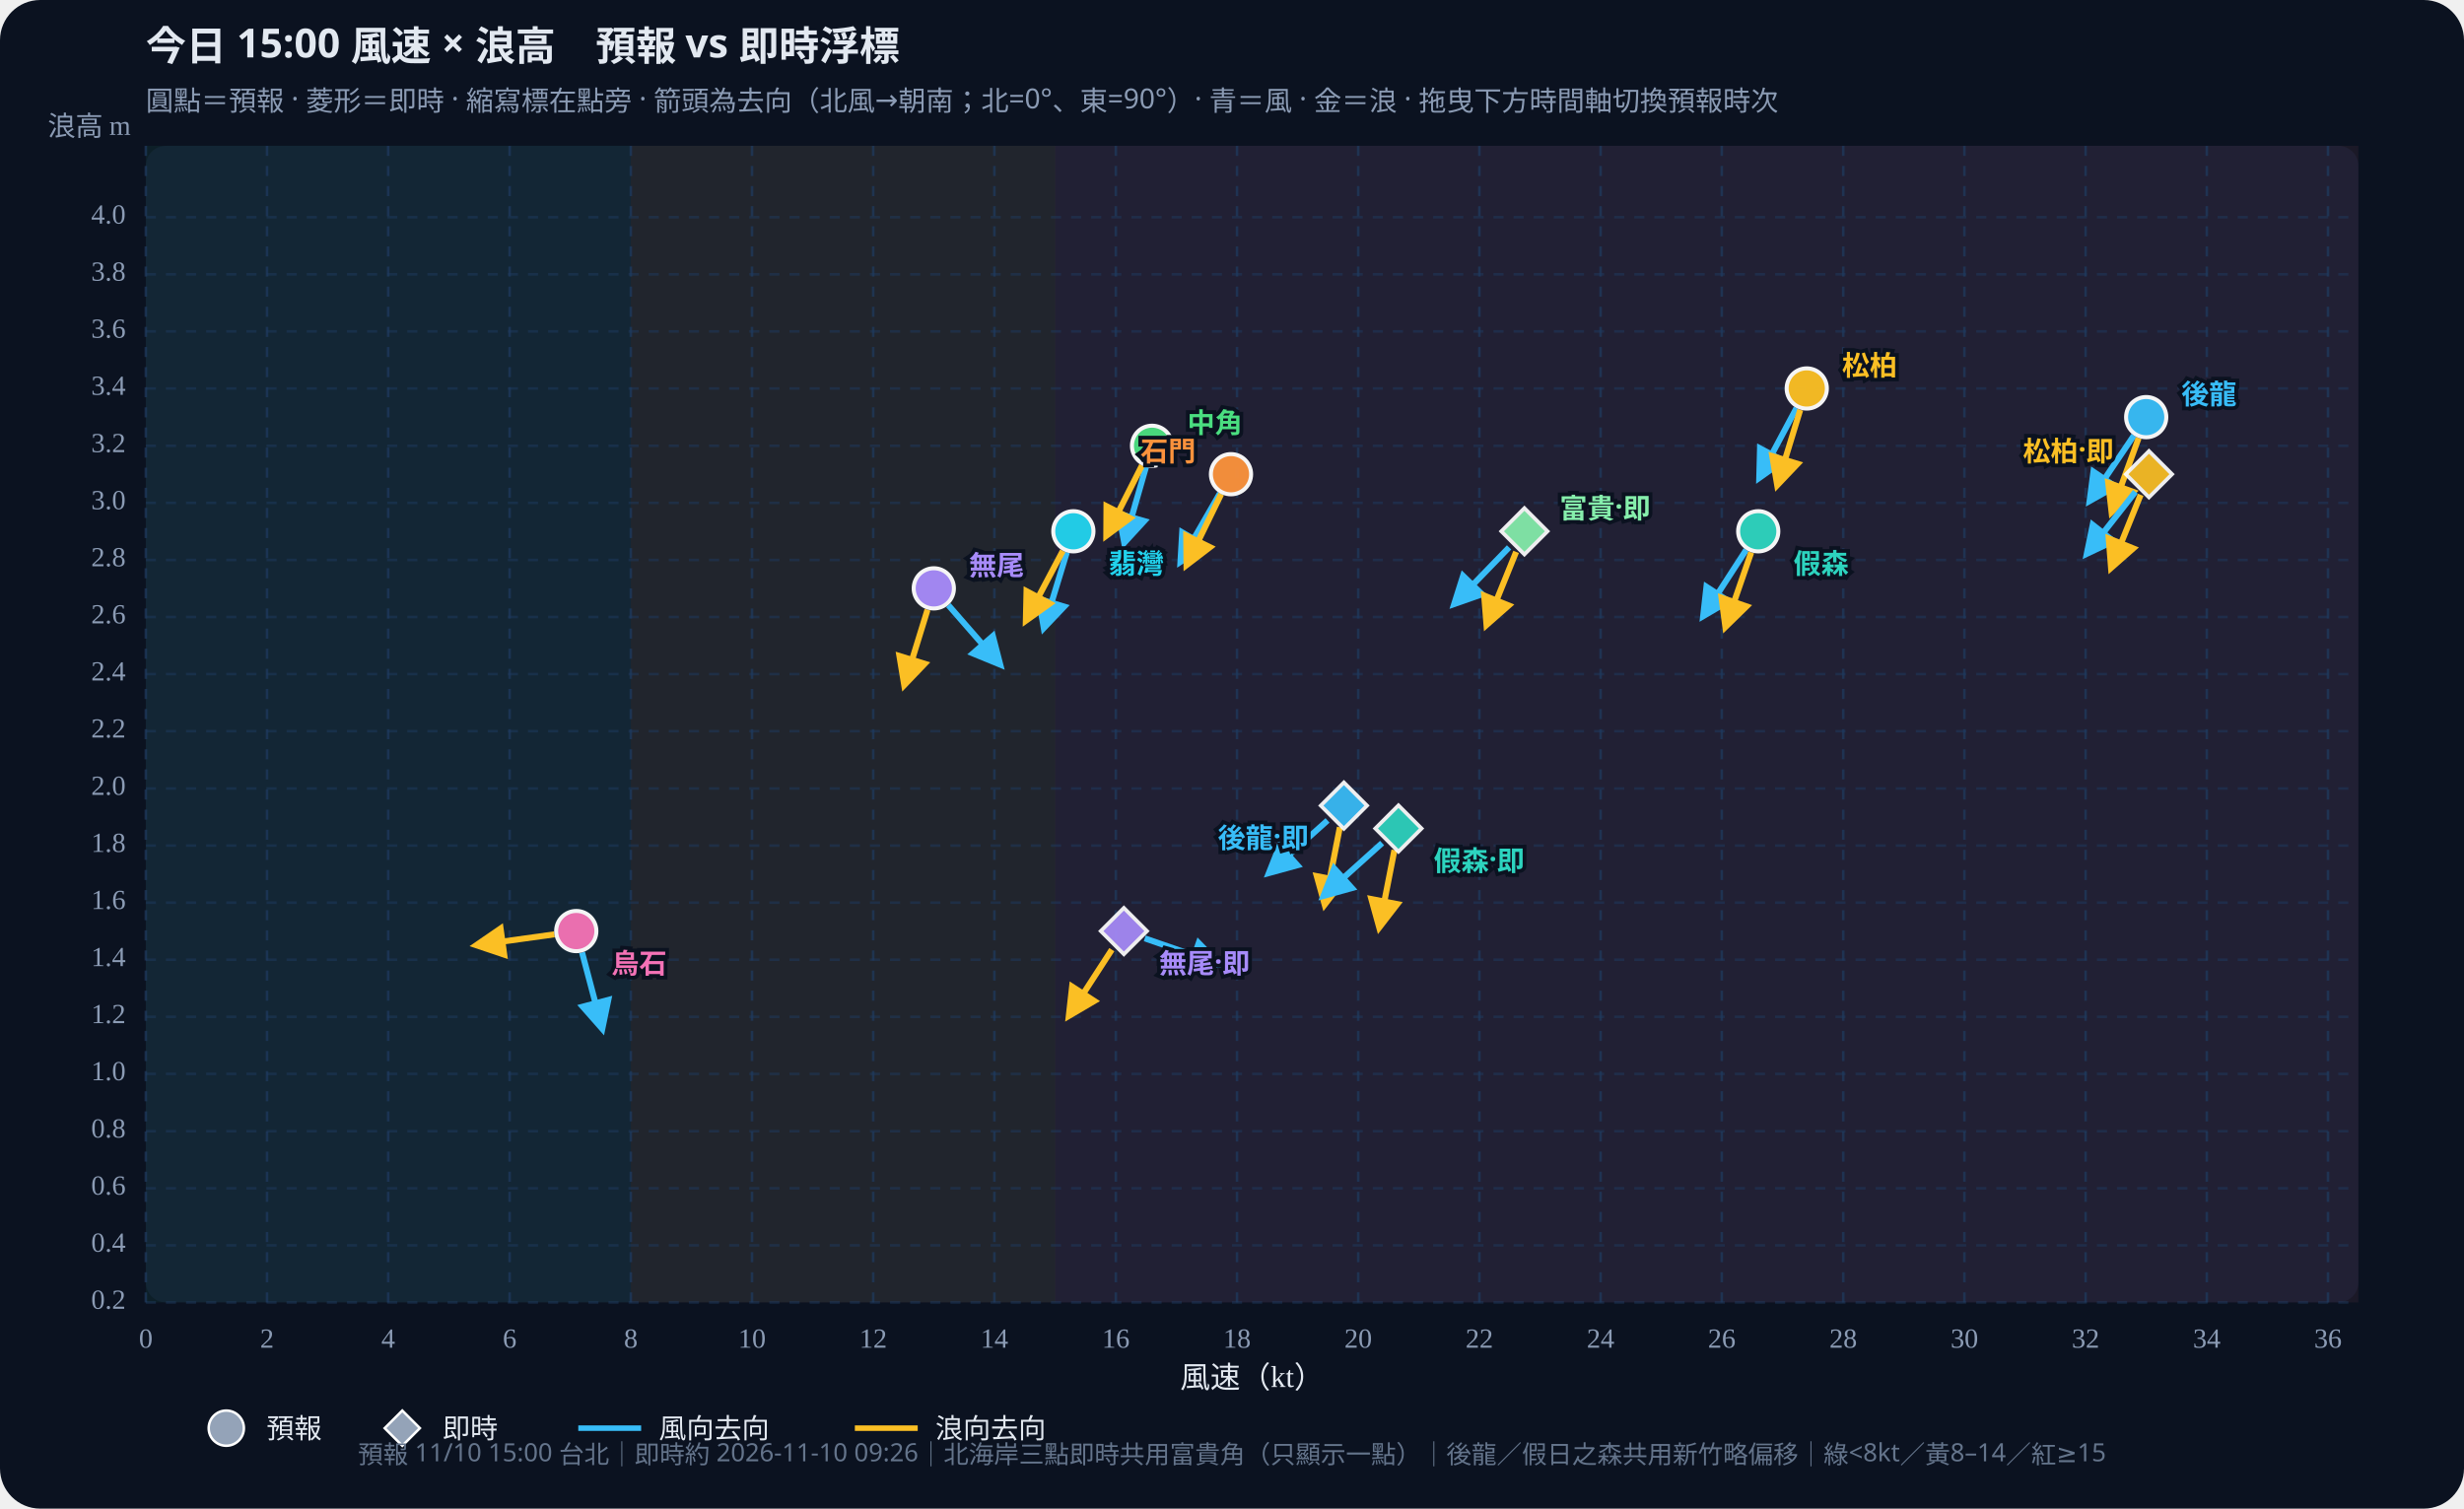
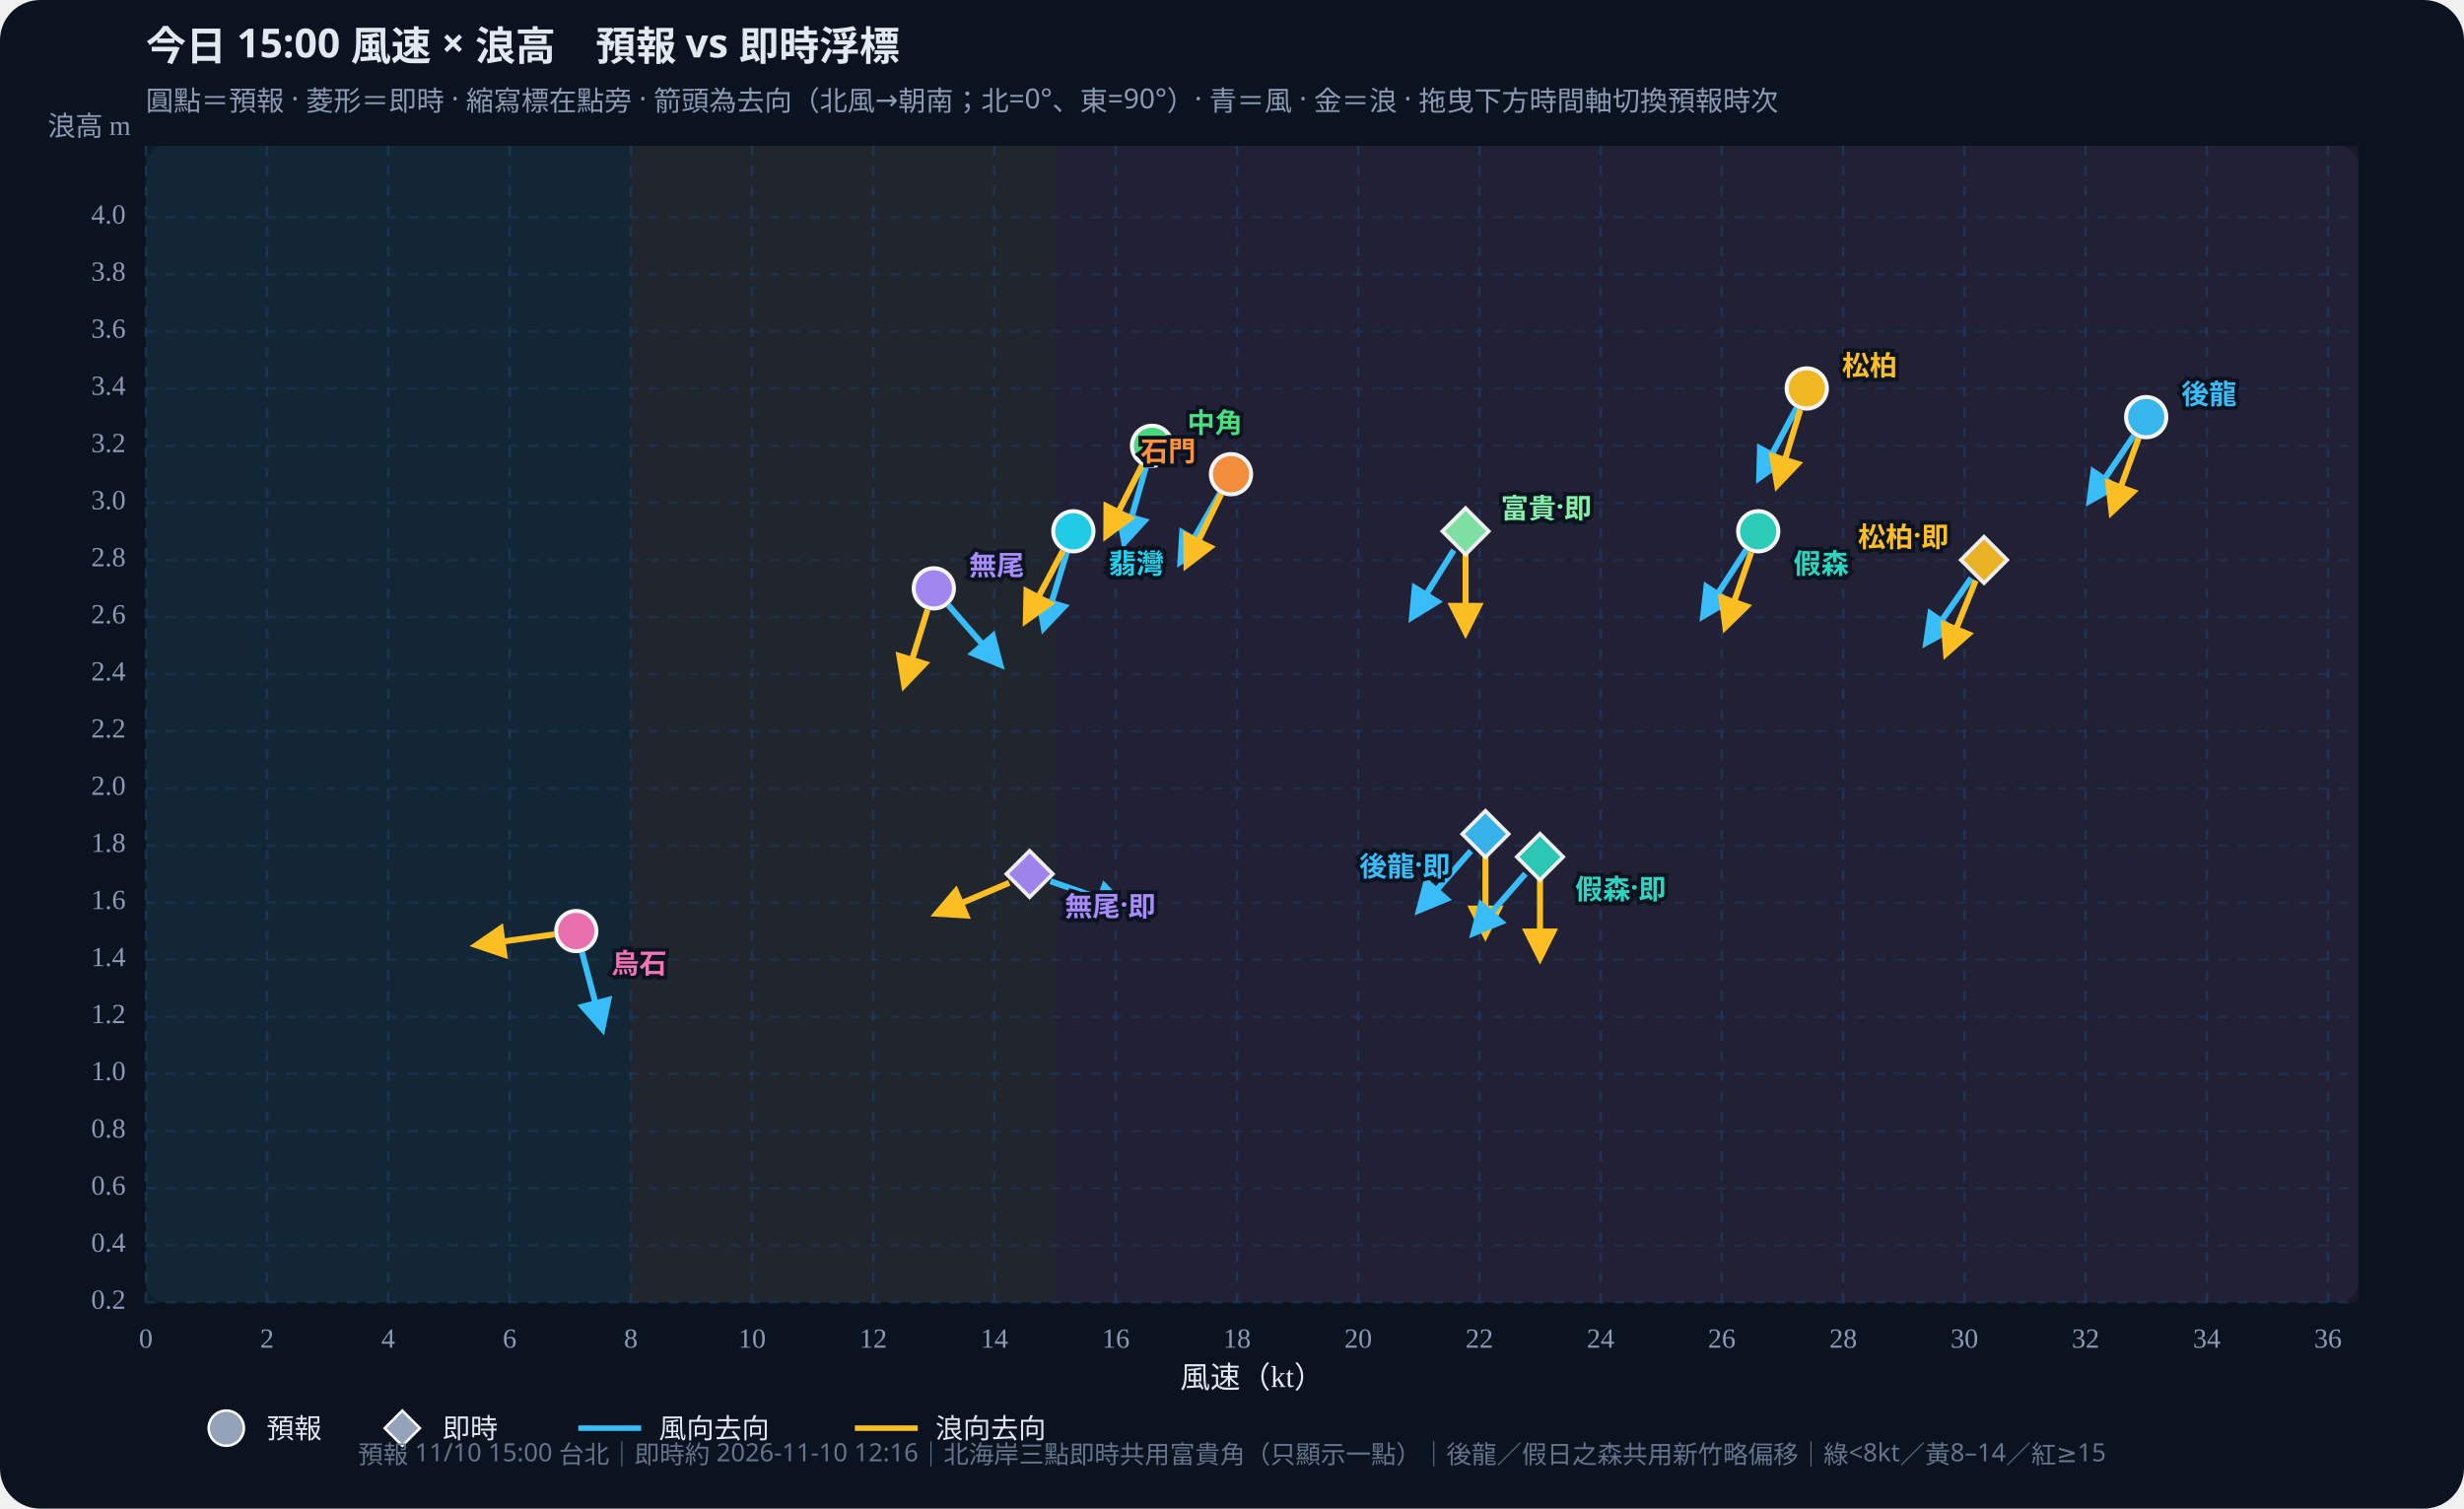
<svg xmlns="http://www.w3.org/2000/svg" id="wws-svg" viewBox="0 0 980 600" role="img" aria-label="風速與浪高散佈圖，可拖曳時間軸切換預報時次" style="width:100%;height:auto;display:block">
  <rect width="980" height="600" fill="#0b1220" rx="16" />
  <rect x="58" y="58" width="880" height="460" fill="#111a2e" rx="8" />
  <rect x="58.0" y="58" width="192.9" height="460" fill="#34d399" opacity="0.07" />
  <rect x="250.9" y="58" width="168.8" height="460" fill="#fbbf24" opacity="0.07" />
  <rect x="419.6" y="58" width="518.4" height="460" fill="#fb7185" opacity="0.07" />
  <defs>
    <marker id="arrow-38bdf8" viewBox="0 0 10 10" refX="8" refY="5" markerWidth="6" markerHeight="6" orient="auto-start-reverse">
      <path d="M0,0 L10,5 L0,10 z" fill="#38bdf8" />
    </marker>
    <marker id="arrow-fbbf24" viewBox="0 0 10 10" refX="8" refY="5" markerWidth="6" markerHeight="6" orient="auto-start-reverse">
      <path d="M0,0 L10,5 L0,10 z" fill="#fbbf24" />
    </marker>
  </defs>
  <text id="wws-title" x="58" y="24" fill="#e2e8f0" font-size="16" font-weight="700" font-family="Noto Sans TC,system-ui,sans-serif">今日 15:00 風速 × 浪高　預報 vs 即時浮標</text>
  <text x="58" y="44" fill="#8b9bb4" font-size="11" font-family="Noto Sans TC,system-ui,sans-serif">圓點＝預報 · 菱形＝即時 · 縮寫標在點旁 · 箭頭為去向（北風→朝南；北=0°、東=90°）· 青＝風 · 金＝浪 · 拖曳下方時間軸切換預報時次</text>
  <line x1="58.0" y1="58" x2="58.0" y2="518" stroke="#1e3a5f" stroke-dasharray="4 4" opacity="0.7" />
  <text x="58.0" y="536" text-anchor="middle" fill="#8b9bb4" font-size="11">0</text>
  <line x1="106.2" y1="58" x2="106.2" y2="518" stroke="#1e3a5f" stroke-dasharray="4 4" opacity="0.7" />
  <text x="106.2" y="536" text-anchor="middle" fill="#8b9bb4" font-size="11">2</text>
  <line x1="154.4" y1="58" x2="154.4" y2="518" stroke="#1e3a5f" stroke-dasharray="4 4" opacity="0.7" />
  <text x="154.4" y="536" text-anchor="middle" fill="#8b9bb4" font-size="11">4</text>
  <line x1="202.7" y1="58" x2="202.7" y2="518" stroke="#1e3a5f" stroke-dasharray="4 4" opacity="0.7" />
  <text x="202.7" y="536" text-anchor="middle" fill="#8b9bb4" font-size="11">6</text>
  <line x1="250.9" y1="58" x2="250.9" y2="518" stroke="#1e3a5f" stroke-dasharray="4 4" opacity="0.7" />
  <text x="250.9" y="536" text-anchor="middle" fill="#8b9bb4" font-size="11">8</text>
  <line x1="299.1" y1="58" x2="299.1" y2="518" stroke="#1e3a5f" stroke-dasharray="4 4" opacity="0.7" />
  <text x="299.1" y="536" text-anchor="middle" fill="#8b9bb4" font-size="11">10</text>
  <line x1="347.3" y1="58" x2="347.3" y2="518" stroke="#1e3a5f" stroke-dasharray="4 4" opacity="0.7" />
  <text x="347.3" y="536" text-anchor="middle" fill="#8b9bb4" font-size="11">12</text>
  <line x1="395.5" y1="58" x2="395.5" y2="518" stroke="#1e3a5f" stroke-dasharray="4 4" opacity="0.7" />
  <text x="395.5" y="536" text-anchor="middle" fill="#8b9bb4" font-size="11">14</text>
  <line x1="443.8" y1="58" x2="443.8" y2="518" stroke="#1e3a5f" stroke-dasharray="4 4" opacity="0.7" />
  <text x="443.8" y="536" text-anchor="middle" fill="#8b9bb4" font-size="11">16</text>
  <line x1="492.0" y1="58" x2="492.0" y2="518" stroke="#1e3a5f" stroke-dasharray="4 4" opacity="0.7" />
  <text x="492.0" y="536" text-anchor="middle" fill="#8b9bb4" font-size="11">18</text>
  <line x1="540.2" y1="58" x2="540.2" y2="518" stroke="#1e3a5f" stroke-dasharray="4 4" opacity="0.7" />
  <text x="540.2" y="536" text-anchor="middle" fill="#8b9bb4" font-size="11">20</text>
  <line x1="588.4" y1="58" x2="588.4" y2="518" stroke="#1e3a5f" stroke-dasharray="4 4" opacity="0.7" />
  <text x="588.4" y="536" text-anchor="middle" fill="#8b9bb4" font-size="11">22</text>
  <line x1="636.6" y1="58" x2="636.6" y2="518" stroke="#1e3a5f" stroke-dasharray="4 4" opacity="0.7" />
  <text x="636.6" y="536" text-anchor="middle" fill="#8b9bb4" font-size="11">24</text>
  <line x1="684.8" y1="58" x2="684.8" y2="518" stroke="#1e3a5f" stroke-dasharray="4 4" opacity="0.7" />
  <text x="684.8" y="536" text-anchor="middle" fill="#8b9bb4" font-size="11">26</text>
  <line x1="733.1" y1="58" x2="733.1" y2="518" stroke="#1e3a5f" stroke-dasharray="4 4" opacity="0.7" />
  <text x="733.1" y="536" text-anchor="middle" fill="#8b9bb4" font-size="11">28</text>
  <line x1="781.3" y1="58" x2="781.3" y2="518" stroke="#1e3a5f" stroke-dasharray="4 4" opacity="0.7" />
  <text x="781.3" y="536" text-anchor="middle" fill="#8b9bb4" font-size="11">30</text>
  <line x1="829.5" y1="58" x2="829.5" y2="518" stroke="#1e3a5f" stroke-dasharray="4 4" opacity="0.7" />
  <text x="829.5" y="536" text-anchor="middle" fill="#8b9bb4" font-size="11">32</text>
  <line x1="877.7" y1="58" x2="877.7" y2="518" stroke="#1e3a5f" stroke-dasharray="4 4" opacity="0.7" />
  <text x="877.7" y="536" text-anchor="middle" fill="#8b9bb4" font-size="11">34</text>
  <line x1="925.9" y1="58" x2="925.9" y2="518" stroke="#1e3a5f" stroke-dasharray="4 4" opacity="0.7" />
  <text x="925.9" y="536" text-anchor="middle" fill="#8b9bb4" font-size="11">36</text>
  <line x1="58" y1="518.0" x2="938" y2="518.0" stroke="#1e3a5f" stroke-dasharray="4 4" opacity="0.5" />
  <text x="50" y="518.0" text-anchor="end" dominant-baseline="middle" fill="#8b9bb4" font-size="11">0.2</text>
  <line x1="58" y1="495.3" x2="938" y2="495.3" stroke="#1e3a5f" stroke-dasharray="4 4" opacity="0.5" />
  <text x="50" y="495.3" text-anchor="end" dominant-baseline="middle" fill="#8b9bb4" font-size="11">0.4</text>
  <line x1="58" y1="472.6" x2="938" y2="472.6" stroke="#1e3a5f" stroke-dasharray="4 4" opacity="0.5" />
  <text x="50" y="472.6" text-anchor="end" dominant-baseline="middle" fill="#8b9bb4" font-size="11">0.6</text>
  <line x1="58" y1="449.9" x2="938" y2="449.9" stroke="#1e3a5f" stroke-dasharray="4 4" opacity="0.5" />
  <text x="50" y="449.9" text-anchor="end" dominant-baseline="middle" fill="#8b9bb4" font-size="11">0.8</text>
  <line x1="58" y1="427.1" x2="938" y2="427.1" stroke="#1e3a5f" stroke-dasharray="4 4" opacity="0.5" />
  <text x="50" y="427.1" text-anchor="end" dominant-baseline="middle" fill="#8b9bb4" font-size="11">1.0</text>
  <line x1="58" y1="404.4" x2="938" y2="404.4" stroke="#1e3a5f" stroke-dasharray="4 4" opacity="0.5" />
  <text x="50" y="404.4" text-anchor="end" dominant-baseline="middle" fill="#8b9bb4" font-size="11">1.2</text>
  <line x1="58" y1="381.7" x2="938" y2="381.7" stroke="#1e3a5f" stroke-dasharray="4 4" opacity="0.5" />
  <text x="50" y="381.7" text-anchor="end" dominant-baseline="middle" fill="#8b9bb4" font-size="11">1.4</text>
  <line x1="58" y1="359.0" x2="938" y2="359.0" stroke="#1e3a5f" stroke-dasharray="4 4" opacity="0.5" />
  <text x="50" y="359.0" text-anchor="end" dominant-baseline="middle" fill="#8b9bb4" font-size="11">1.6</text>
  <line x1="58" y1="336.3" x2="938" y2="336.3" stroke="#1e3a5f" stroke-dasharray="4 4" opacity="0.5" />
  <text x="50" y="336.3" text-anchor="end" dominant-baseline="middle" fill="#8b9bb4" font-size="11">1.8</text>
  <line x1="58" y1="313.6" x2="938" y2="313.6" stroke="#1e3a5f" stroke-dasharray="4 4" opacity="0.5" />
  <text x="50" y="313.6" text-anchor="end" dominant-baseline="middle" fill="#8b9bb4" font-size="11">2.0</text>
  <line x1="58" y1="290.8" x2="938" y2="290.8" stroke="#1e3a5f" stroke-dasharray="4 4" opacity="0.5" />
  <text x="50" y="290.8" text-anchor="end" dominant-baseline="middle" fill="#8b9bb4" font-size="11">2.2</text>
  <line x1="58" y1="268.1" x2="938" y2="268.1" stroke="#1e3a5f" stroke-dasharray="4 4" opacity="0.5" />
  <text x="50" y="268.1" text-anchor="end" dominant-baseline="middle" fill="#8b9bb4" font-size="11">2.4</text>
  <line x1="58" y1="245.4" x2="938" y2="245.4" stroke="#1e3a5f" stroke-dasharray="4 4" opacity="0.5" />
  <text x="50" y="245.4" text-anchor="end" dominant-baseline="middle" fill="#8b9bb4" font-size="11">2.6</text>
  <line x1="58" y1="222.7" x2="938" y2="222.7" stroke="#1e3a5f" stroke-dasharray="4 4" opacity="0.5" />
  <text x="50" y="222.7" text-anchor="end" dominant-baseline="middle" fill="#8b9bb4" font-size="11">2.8</text>
  <line x1="58" y1="200.0" x2="938" y2="200.0" stroke="#1e3a5f" stroke-dasharray="4 4" opacity="0.5" />
  <text x="50" y="200.0" text-anchor="end" dominant-baseline="middle" fill="#8b9bb4" font-size="11">3.0</text>
  <line x1="58" y1="177.3" x2="938" y2="177.3" stroke="#1e3a5f" stroke-dasharray="4 4" opacity="0.5" />
  <text x="50" y="177.3" text-anchor="end" dominant-baseline="middle" fill="#8b9bb4" font-size="11">3.2</text>
  <line x1="58" y1="154.5" x2="938" y2="154.5" stroke="#1e3a5f" stroke-dasharray="4 4" opacity="0.5" />
  <text x="50" y="154.5" text-anchor="end" dominant-baseline="middle" fill="#8b9bb4" font-size="11">3.4</text>
  <line x1="58" y1="131.8" x2="938" y2="131.8" stroke="#1e3a5f" stroke-dasharray="4 4" opacity="0.5" />
  <text x="50" y="131.8" text-anchor="end" dominant-baseline="middle" fill="#8b9bb4" font-size="11">3.6</text>
  <line x1="58" y1="109.1" x2="938" y2="109.1" stroke="#1e3a5f" stroke-dasharray="4 4" opacity="0.5" />
  <text x="50" y="109.1" text-anchor="end" dominant-baseline="middle" fill="#8b9bb4" font-size="11">3.8</text>
  <line x1="58" y1="86.4" x2="938" y2="86.4" stroke="#1e3a5f" stroke-dasharray="4 4" opacity="0.5" />
  <text x="50" y="86.4" text-anchor="end" dominant-baseline="middle" fill="#8b9bb4" font-size="11">4.0</text>
  <text x="498" y="552" text-anchor="middle" fill="#e2e8f0" font-size="12">風速（kt）</text>
  <text x="52" y="54" text-anchor="end" fill="#8b9bb4" font-size="11">浪高 m</text>
  <g id="wws-forecast-layer">
    <line x1="848.7" y1="173.2" x2="831.2" y2="199.1" stroke="#38bdf8" stroke-width="2.4" marker-end="url(#arrow-38bdf8)" />
    <line x1="850.6" y1="174.2" x2="839.9" y2="203.5" stroke="#fbbf24" stroke-width="2.4" marker-end="url(#arrow-fbbf24)" />
    <circle cx="853.6" cy="165.9" r="8.0" fill="#38bdf8" stroke="#fff" stroke-width="1.6" opacity="0.95" />
    <line x1="694.5" y1="218.7" x2="677.5" y2="244.9" stroke="#38bdf8" stroke-width="2.4" marker-end="url(#arrow-38bdf8)" />
    <line x1="696.5" y1="219.7" x2="686.3" y2="249.2" stroke="#fbbf24" stroke-width="2.4" marker-end="url(#arrow-fbbf24)" />
    <circle cx="699.3" cy="211.3" r="8.0" fill="#2dd4bf" stroke="#fff" stroke-width="1.6" opacity="0.95" />
    <line x1="714.5" y1="162.3" x2="699.8" y2="189.9" stroke="#38bdf8" stroke-width="2.4" marker-end="url(#arrow-38bdf8)" />
    <line x1="716.0" y1="163.0" x2="706.9" y2="192.8" stroke="#fbbf24" stroke-width="2.4" marker-end="url(#arrow-fbbf24)" />
    <circle cx="718.6" cy="154.5" r="8.0" fill="#fbbf24" stroke="#fff" stroke-width="1.6" opacity="0.95" />
    <line x1="455.8" y1="185.7" x2="447.2" y2="215.7" stroke="#38bdf8" stroke-width="2.4" marker-end="url(#arrow-38bdf8)" />
    <line x1="454.2" y1="185.1" x2="440.1" y2="212.9" stroke="#fbbf24" stroke-width="2.4" marker-end="url(#arrow-fbbf24)" />
    <circle cx="458.2" cy="177.3" r="8.0" fill="#4ade80" stroke="#fff" stroke-width="1.6" opacity="0.95" />
    <line x1="424.3" y1="219.7" x2="415.2" y2="249.6" stroke="#38bdf8" stroke-width="2.4" marker-end="url(#arrow-38bdf8)" />
    <line x1="422.7" y1="219.1" x2="408.1" y2="246.7" stroke="#fbbf24" stroke-width="2.4" marker-end="url(#arrow-fbbf24)" />
    <circle cx="426.9" cy="211.3" r="8.0" fill="#22d3ee" stroke="#fff" stroke-width="1.6" opacity="0.95" />
    <line x1="485.2" y1="196.2" x2="469.6" y2="223.3" stroke="#38bdf8" stroke-width="2.4" marker-end="url(#arrow-38bdf8)" />
    <line x1="485.7" y1="196.5" x2="472.0" y2="224.6" stroke="#fbbf24" stroke-width="2.4" marker-end="url(#arrow-fbbf24)" />
    <circle cx="489.6" cy="188.6" r="8.0" fill="#fb923c" stroke="#fff" stroke-width="1.6" opacity="0.95" />
    <line x1="377.2" y1="240.7" x2="397.7" y2="264.2" stroke="#38bdf8" stroke-width="2.4" marker-end="url(#arrow-38bdf8)" />
    <line x1="368.9" y1="242.5" x2="359.7" y2="272.3" stroke="#fbbf24" stroke-width="2.4" marker-end="url(#arrow-fbbf24)" />
    <circle cx="371.4" cy="234.0" r="8.0" fill="#a78bfa" stroke="#fff" stroke-width="1.6" opacity="0.95" />
    <line x1="231.5" y1="378.8" x2="239.5" y2="409.0" stroke="#38bdf8" stroke-width="2.4" marker-end="url(#arrow-38bdf8)" />
    <line x1="220.5" y1="371.6" x2="189.6" y2="375.9" stroke="#fbbf24" stroke-width="2.4" marker-end="url(#arrow-fbbf24)" />
    <circle cx="229.2" cy="370.3" r="8.0" fill="#f472b6" stroke="#fff" stroke-width="1.6" opacity="0.95" />
    <text x="867.6" y="155.9" text-anchor="start" dominant-baseline="central" fill="#38bdf8" font-size="11" font-weight="700" font-family="Noto Sans TC,system-ui,sans-serif" stroke="#0b1220" stroke-width="3" paint-order="stroke">後龍</text>
    <text x="713.3" y="223.3" text-anchor="start" dominant-baseline="central" fill="#2dd4bf" font-size="11" font-weight="700" font-family="Noto Sans TC,system-ui,sans-serif" stroke="#0b1220" stroke-width="3" paint-order="stroke">假森</text>
    <text x="732.6" y="144.5" text-anchor="start" dominant-baseline="central" fill="#fbbf24" font-size="11" font-weight="700" font-family="Noto Sans TC,system-ui,sans-serif" stroke="#0b1220" stroke-width="3" paint-order="stroke">松柏</text>
    <text x="472.2" y="167.3" text-anchor="start" dominant-baseline="central" fill="#4ade80" font-size="11" font-weight="700" font-family="Noto Sans TC,system-ui,sans-serif" stroke="#0b1220" stroke-width="3" paint-order="stroke">中角</text>
    <text x="440.9" y="223.3" text-anchor="start" dominant-baseline="central" fill="#22d3ee" font-size="11" font-weight="700" font-family="Noto Sans TC,system-ui,sans-serif" stroke="#0b1220" stroke-width="3" paint-order="stroke">翡灣</text>
    <text x="475.6" y="178.6" text-anchor="end" dominant-baseline="central" fill="#fb923c" font-size="11" font-weight="700" font-family="Noto Sans TC,system-ui,sans-serif" stroke="#0b1220" stroke-width="3" paint-order="stroke">石門</text>
    <text x="385.4" y="224.0" text-anchor="start" dominant-baseline="central" fill="#a78bfa" font-size="11" font-weight="700" font-family="Noto Sans TC,system-ui,sans-serif" stroke="#0b1220" stroke-width="3" paint-order="stroke">無尾</text>
    <text x="243.2" y="382.3" text-anchor="start" dominant-baseline="central" fill="#f472b6" font-size="11" font-weight="700" font-family="Noto Sans TC,system-ui,sans-serif" stroke="#0b1220" stroke-width="3" paint-order="stroke">烏石</text>
  </g>
  <g id="wws-live-layer">
-     <line x1="528.0" y1="326.3" x2="504.8" y2="347.1" stroke="#38bdf8" stroke-width="2.4" marker-end="url(#arrow-38bdf8)" />
-     <line x1="532.9" y1="329.0" x2="526.9" y2="359.6" stroke="#fbbf24" stroke-width="2.4" marker-end="url(#arrow-fbbf24)" />
-     <polygon points="534.5,311.2 543.7,320.4 534.5,329.6 525.3,320.4" fill="#38bdf8" stroke="#fff" stroke-width="1.5" opacity="0.92" />
-     <line x1="549.7" y1="335.3" x2="526.5" y2="356.2" stroke="#38bdf8" stroke-width="2.4" marker-end="url(#arrow-38bdf8)" />
-     <line x1="554.6" y1="338.1" x2="548.6" y2="368.7" stroke="#fbbf24" stroke-width="2.4" marker-end="url(#arrow-fbbf24)" />
-     <polygon points="556.2,320.3 565.4,329.5 556.2,338.7 547.0,329.5" fill="#2dd4bf" stroke="#fff" stroke-width="1.5" opacity="0.92" />
-     <line x1="849.3" y1="195.6" x2="830.1" y2="220.1" stroke="#38bdf8" stroke-width="2.4" marker-end="url(#arrow-38bdf8)" />
-     <line x1="851.4" y1="196.8" x2="839.7" y2="225.7" stroke="#fbbf24" stroke-width="2.4" marker-end="url(#arrow-fbbf24)" />
-     <polygon points="854.7,179.4 863.9,188.6 854.7,197.8 845.5,188.6" fill="#fbbf24" stroke="#fff" stroke-width="1.5" opacity="0.92" />
-     <line x1="600.2" y1="217.7" x2="578.5" y2="240.1" stroke="#38bdf8" stroke-width="2.4" marker-end="url(#arrow-38bdf8)" />
-     <line x1="603.0" y1="219.5" x2="591.3" y2="248.4" stroke="#fbbf24" stroke-width="2.4" marker-end="url(#arrow-fbbf24)" />
-     <polygon points="606.3,202.1 615.5,211.3 606.3,220.5 597.1,211.3" fill="#86efac" stroke="#fff" stroke-width="1.5" opacity="0.92" />
-     <line x1="455.3" y1="373.2" x2="484.8" y2="383.4" stroke="#38bdf8" stroke-width="2.4" marker-end="url(#arrow-38bdf8)" />
-     <line x1="442.2" y1="377.7" x2="425.2" y2="403.9" stroke="#fbbf24" stroke-width="2.4" marker-end="url(#arrow-fbbf24)" />
-     <polygon points="447.0,361.1 456.2,370.3 447.0,379.5 437.8,370.3" fill="#a78bfa" stroke="#fff" stroke-width="1.5" opacity="0.92" />
-     <text x="520.5" y="332.4" text-anchor="end" dominant-baseline="central" fill="#38bdf8" font-size="11" font-weight="700" font-family="Noto Sans TC,system-ui,sans-serif" stroke="#0b1220" stroke-width="3" paint-order="stroke">後龍·即</text>
-     <text x="570.2" y="341.5" text-anchor="start" dominant-baseline="central" fill="#2dd4bf" font-size="11" font-weight="700" font-family="Noto Sans TC,system-ui,sans-serif" stroke="#0b1220" stroke-width="3" paint-order="stroke">假森·即</text>
-     <text x="840.7" y="178.6" text-anchor="end" dominant-baseline="central" fill="#fbbf24" font-size="11" font-weight="700" font-family="Noto Sans TC,system-ui,sans-serif" stroke="#0b1220" stroke-width="3" paint-order="stroke">松柏·即</text>
-     <text x="620.3" y="201.3" text-anchor="start" dominant-baseline="central" fill="#86efac" font-size="11" font-weight="700" font-family="Noto Sans TC,system-ui,sans-serif" stroke="#0b1220" stroke-width="3" paint-order="stroke">富貴·即</text>
-     <text x="461.0" y="382.3" text-anchor="start" dominant-baseline="central" fill="#a78bfa" font-size="11" font-weight="700" font-family="Noto Sans TC,system-ui,sans-serif" stroke="#0b1220" stroke-width="3" paint-order="stroke">無尾·即</text>
+     <line x1="585.0" y1="338.4" x2="564.5" y2="361.9" stroke="#38bdf8" stroke-width="2.4" marker-end="url(#arrow-38bdf8)" />
+     <line x1="590.8" y1="340.5" x2="590.8" y2="371.7" stroke="#fbbf24" stroke-width="2.4" marker-end="url(#arrow-fbbf24)" />
+     <polygon points="590.8,322.5 600.0,331.7 590.8,340.9 581.6,331.7" fill="#38bdf8" stroke="#fff" stroke-width="1.5" opacity="0.92" />
+     <line x1="606.7" y1="347.5" x2="586.2" y2="371.0" stroke="#38bdf8" stroke-width="2.4" marker-end="url(#arrow-38bdf8)" />
+     <line x1="612.5" y1="349.6" x2="612.5" y2="380.8" stroke="#fbbf24" stroke-width="2.4" marker-end="url(#arrow-fbbf24)" />
+     <polygon points="612.5,331.6 621.7,340.8 612.5,350.0 603.3,340.8" fill="#2dd4bf" stroke="#fff" stroke-width="1.5" opacity="0.92" />
+     <line x1="784.0" y1="229.9" x2="766.2" y2="255.5" stroke="#38bdf8" stroke-width="2.4" marker-end="url(#arrow-38bdf8)" />
+     <line x1="785.8" y1="230.9" x2="774.1" y2="259.8" stroke="#fbbf24" stroke-width="2.4" marker-end="url(#arrow-fbbf24)" />
+     <polygon points="789.1,213.5 798.3,222.7 789.1,231.9 779.9,222.7" fill="#fbbf24" stroke="#fff" stroke-width="1.5" opacity="0.92" />
+     <line x1="578.2" y1="218.8" x2="561.7" y2="245.3" stroke="#38bdf8" stroke-width="2.4" marker-end="url(#arrow-38bdf8)" />
+     <line x1="582.9" y1="220.1" x2="582.9" y2="251.3" stroke="#fbbf24" stroke-width="2.4" marker-end="url(#arrow-fbbf24)" />
+     <polygon points="582.9,202.1 592.1,211.3 582.9,220.5 573.7,211.3" fill="#86efac" stroke="#fff" stroke-width="1.5" opacity="0.92" />
+     <line x1="417.8" y1="350.5" x2="447.3" y2="360.7" stroke="#38bdf8" stroke-width="2.4" marker-end="url(#arrow-38bdf8)" />
+     <line x1="401.4" y1="351.1" x2="372.7" y2="363.3" stroke="#fbbf24" stroke-width="2.4" marker-end="url(#arrow-fbbf24)" />
+     <polygon points="409.5,338.4 418.7,347.6 409.5,356.8 400.3,347.6" fill="#a78bfa" stroke="#fff" stroke-width="1.5" opacity="0.92" />
+     <text x="576.8" y="343.7" text-anchor="end" dominant-baseline="central" fill="#38bdf8" font-size="11" font-weight="700" font-family="Noto Sans TC,system-ui,sans-serif" stroke="#0b1220" stroke-width="3" paint-order="stroke">後龍·即</text>
+     <text x="626.5" y="352.8" text-anchor="start" dominant-baseline="central" fill="#2dd4bf" font-size="11" font-weight="700" font-family="Noto Sans TC,system-ui,sans-serif" stroke="#0b1220" stroke-width="3" paint-order="stroke">假森·即</text>
+     <text x="775.1" y="212.7" text-anchor="end" dominant-baseline="central" fill="#fbbf24" font-size="11" font-weight="700" font-family="Noto Sans TC,system-ui,sans-serif" stroke="#0b1220" stroke-width="3" paint-order="stroke">松柏·即</text>
+     <text x="596.9" y="201.3" text-anchor="start" dominant-baseline="central" fill="#86efac" font-size="11" font-weight="700" font-family="Noto Sans TC,system-ui,sans-serif" stroke="#0b1220" stroke-width="3" paint-order="stroke">富貴·即</text>
+     <text x="423.5" y="359.6" text-anchor="start" dominant-baseline="central" fill="#a78bfa" font-size="11" font-weight="700" font-family="Noto Sans TC,system-ui,sans-serif" stroke="#0b1220" stroke-width="3" paint-order="stroke">無尾·即</text>
  </g>
  <circle cx="90" cy="568" r="7" fill="#94a3b8" stroke="#fff" />
  <text x="106" y="572" fill="#e2e8f0" font-size="11" font-family="Noto Sans TC,system-ui,sans-serif">預報</text>
  <polygon points="160,561 167,568 160,575 153,568" fill="#94a3b8" stroke="#fff" />
  <text x="176" y="572" fill="#e2e8f0" font-size="11" font-family="Noto Sans TC,system-ui,sans-serif">即時</text>
  <line x1="230" y1="568" x2="255" y2="568" stroke="#38bdf8" stroke-width="2.2" />
  <text x="262" y="572" fill="#e2e8f0" font-size="11" font-family="Noto Sans TC,system-ui,sans-serif">風向去向</text>
  <line x1="340" y1="568" x2="365" y2="568" stroke="#fbbf24" stroke-width="2.2" />
  <text x="372" y="572" fill="#e2e8f0" font-size="11" font-family="Noto Sans TC,system-ui,sans-serif">浪向去向</text>
-   <text id="wws-foot" x="490" y="582" text-anchor="middle" fill="#64748b" font-size="10" font-family="Noto Sans TC,system-ui,sans-serif">預報 11/10 15:00 台北｜即時約 2026-11-10 09:26｜北海岸三點即時共用富貴角（只顯示一點）｜後龍／假日之森共用新竹略偏移｜綠&lt;8kt／黃8–14／紅≥15</text>
+   <text id="wws-foot" x="490" y="582" text-anchor="middle" fill="#64748b" font-size="10" font-family="Noto Sans TC,system-ui,sans-serif">預報 11/10 15:00 台北｜即時約 2026-11-10 12:16｜北海岸三點即時共用富貴角（只顯示一點）｜後龍／假日之森共用新竹略偏移｜綠&lt;8kt／黃8–14／紅≥15</text>
</svg>
